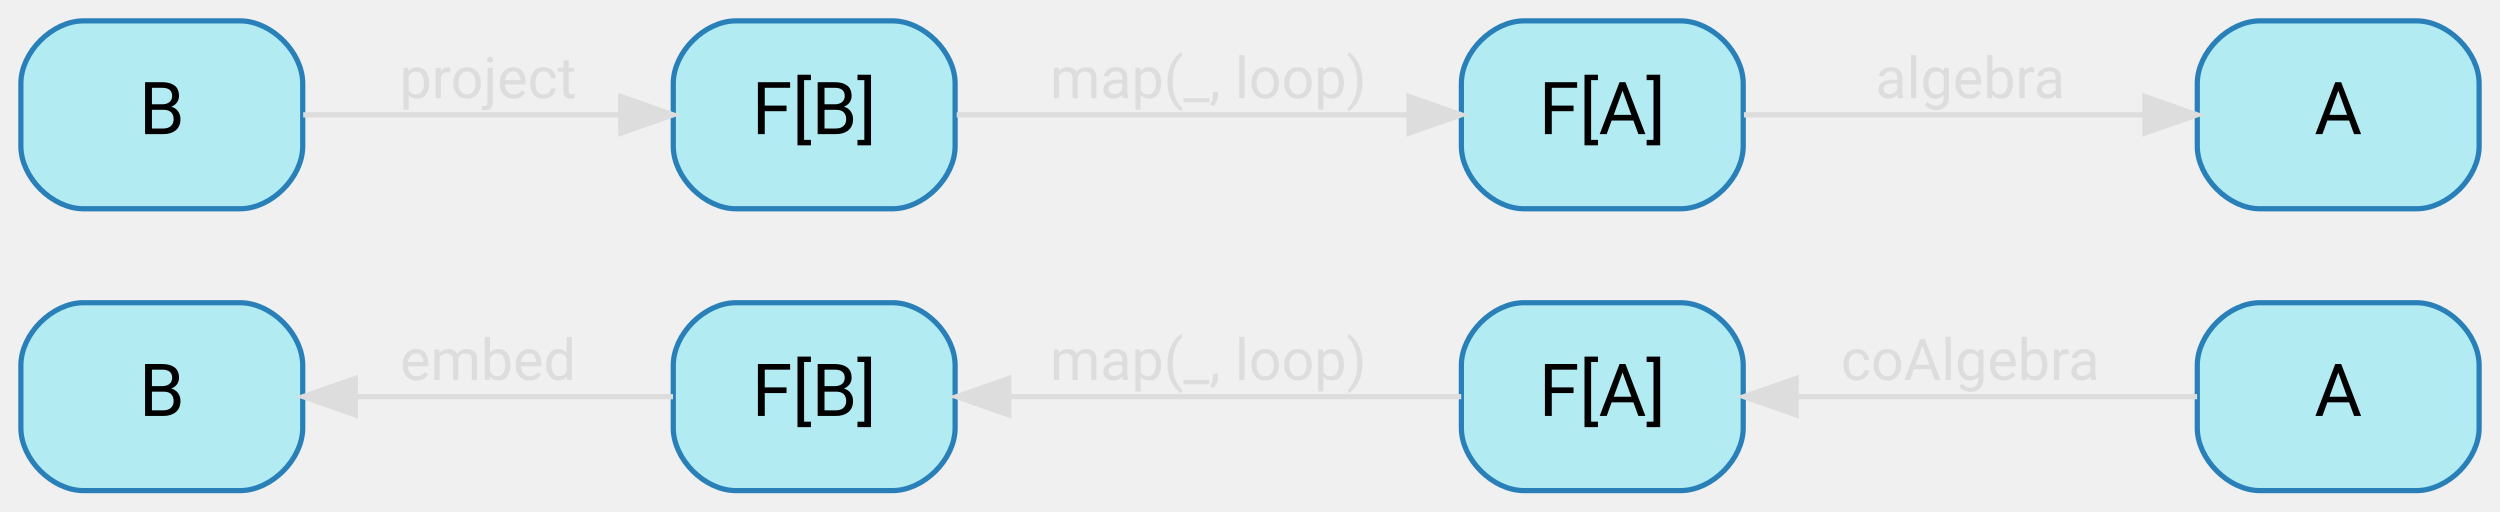
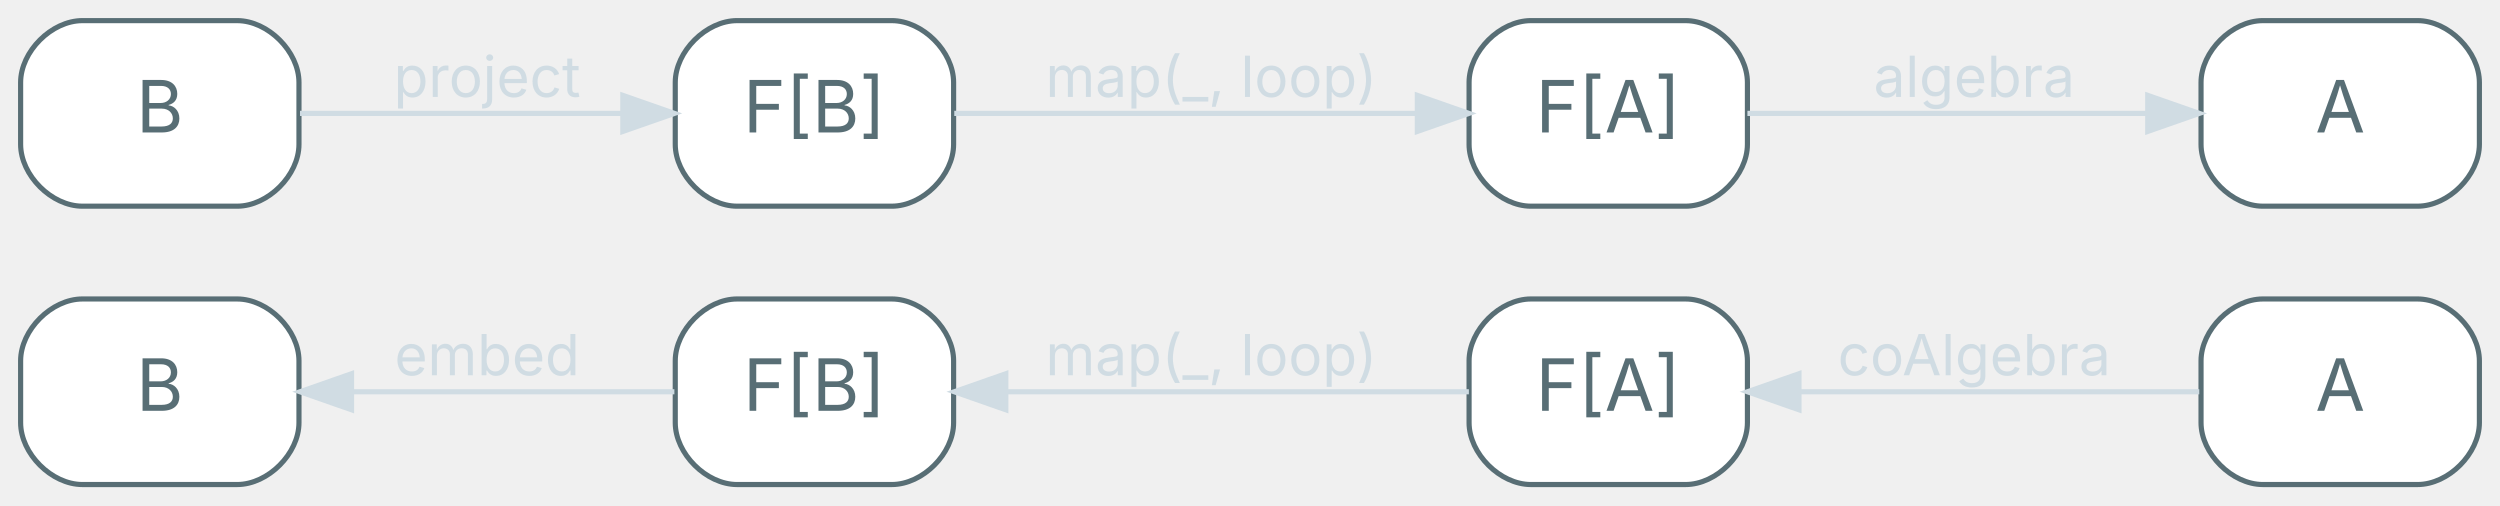
- <svg xmlns="http://www.w3.org/2000/svg" width="479pt" height="98pt" viewBox="0.00 0.00 479.00 98.00">
-   <g id="graph0" class="graph" transform="scale(1 1) rotate(0) translate(4 94)">
+ <svg xmlns="http://www.w3.org/2000/svg" width="485pt" height="98pt" viewBox="0.00 0.00 485.00 98.00">
+   <g id="graph0" class="graph dual" transform="scale(1 1) rotate(0) translate(4 94)">
    <g id="node1" class="node">
-       <path fill="#b2ebf2" stroke="#2980b9" d="M42,-36C42,-36 12,-36 12,-36 6,-36 0,-30 0,-24 0,-24 0,-12 0,-12 0,-6 6,0 12,0 12,0 42,0 42,0 48,0 54,-6 54,-12 54,-12 54,-24 54,-24 54,-30 48,-36 42,-36" />
-       <text text-anchor="middle" x="27" y="-14.3" font-family="Segoe UI,Roboto,Helvetica,Arial,sans-serif" font-size="14.00" fill="#000000">B</text>
+       <path fill="#ffffff" stroke="#586e75" d="M42,-36C42,-36 12,-36 12,-36 6,-36 0,-30 0,-24 0,-24 0,-12 0,-12 0,-6 6,0 12,0 12,0 42,0 42,0 48,0 54,-6 54,-12 54,-12 54,-24 54,-24 54,-30 48,-36 42,-36" />
+       <text text-anchor="middle" x="27" y="-14.3" font-family="Inter,Arial" font-size="14.00" fill="#586e75">B</text>
    </g>
    <g id="node2" class="node">
-       <path fill="#b2ebf2" stroke="#2980b9" d="M42,-90C42,-90 12,-90 12,-90 6,-90 0,-84 0,-78 0,-78 0,-66 0,-66 0,-60 6,-54 12,-54 12,-54 42,-54 42,-54 48,-54 54,-60 54,-66 54,-66 54,-78 54,-78 54,-84 48,-90 42,-90" />
-       <text text-anchor="middle" x="27" y="-68.3" font-family="Segoe UI,Roboto,Helvetica,Arial,sans-serif" font-size="14.00" fill="#000000">B</text>
+       <path fill="#ffffff" stroke="#586e75" d="M42,-90C42,-90 12,-90 12,-90 6,-90 0,-84 0,-78 0,-78 0,-66 0,-66 0,-60 6,-54 12,-54 12,-54 42,-54 42,-54 48,-54 54,-60 54,-66 54,-66 54,-78 54,-78 54,-84 48,-90 42,-90" />
+       <text text-anchor="middle" x="27" y="-68.3" font-family="Inter,Arial" font-size="14.00" fill="#586e75">B</text>
    </g>
    <g id="node4" class="node">
-       <path fill="#b2ebf2" stroke="#2980b9" d="M167,-90C167,-90 137,-90 137,-90 131,-90 125,-84 125,-78 125,-78 125,-66 125,-66 125,-60 131,-54 137,-54 137,-54 167,-54 167,-54 173,-54 179,-60 179,-66 179,-66 179,-78 179,-78 179,-84 173,-90 167,-90" />
-       <text text-anchor="middle" x="152" y="-68.3" font-family="Segoe UI,Roboto,Helvetica,Arial,sans-serif" font-size="14.00" fill="#000000">F[B]</text>
+       <path fill="#ffffff" stroke="#586e75" d="M169,-90C169,-90 139,-90 139,-90 133,-90 127,-84 127,-78 127,-78 127,-66 127,-66 127,-60 133,-54 139,-54 139,-54 169,-54 169,-54 175,-54 181,-60 181,-66 181,-66 181,-78 181,-78 181,-84 175,-90 169,-90" />
+       <text text-anchor="middle" x="154" y="-68.3" font-family="Inter,Arial" font-size="14.00" fill="#586e75">F[B]</text>
    </g>
-     <g id="edge1" class="edge">
-       <path fill="none" stroke="#dddddd" d="M54.09,-72C71.78,-72 95.4,-72 114.9,-72" />
-       <polygon fill="#dddddd" stroke="#dddddd" points="114.95,-75.5 124.95,-72 114.95,-68.5 114.95,-75.5" />
-       <text text-anchor="middle" x="89.5" y="-75.2" font-family="Segoe UI,Roboto,Helvetica,Arial,sans-serif" font-size="11.00" fill="#dddddd">project</text>
+     <g id="edge1" class="edge disabled">
+       <path fill="none" stroke="#d0dce3" d="M54.2,-72C72.37,-72 96.8,-72 116.82,-72" />
+       <polygon fill="#d0dce3" stroke="#d0dce3" points="116.83,-75.5 126.83,-72 116.83,-68.5 116.83,-75.5" />
+       <text text-anchor="middle" x="90.5" y="-75.2" font-family="Inter,Arial" font-size="11.00" fill="#d0dce3">project</text>
    </g>
    <g id="node3" class="node">
-       <path fill="#b2ebf2" stroke="#2980b9" d="M167,-36C167,-36 137,-36 137,-36 131,-36 125,-30 125,-24 125,-24 125,-12 125,-12 125,-6 131,0 137,0 137,0 167,0 167,0 173,0 179,-6 179,-12 179,-12 179,-24 179,-24 179,-30 173,-36 167,-36" />
-       <text text-anchor="middle" x="152" y="-14.3" font-family="Segoe UI,Roboto,Helvetica,Arial,sans-serif" font-size="14.00" fill="#000000">F[B]</text>
+       <path fill="#ffffff" stroke="#586e75" d="M169,-36C169,-36 139,-36 139,-36 133,-36 127,-30 127,-24 127,-24 127,-12 127,-12 127,-6 133,0 139,0 139,0 169,0 169,0 175,0 181,-6 181,-12 181,-12 181,-24 181,-24 181,-30 175,-36 169,-36" />
+       <text text-anchor="middle" x="154" y="-14.3" font-family="Inter,Arial" font-size="14.00" fill="#586e75">F[B]</text>
    </g>
-     <g id="edge6" class="edge">
-       <path fill="none" stroke="#dddddd" d="M124.95,-18C107.27,-18 83.64,-18 64.14,-18" />
-       <polygon fill="#dddddd" stroke="#dddddd" points="64.09,-14.5 54.09,-18 64.09,-21.5 64.09,-14.5" />
-       <text text-anchor="middle" x="89.5" y="-21.2" font-family="Segoe UI,Roboto,Helvetica,Arial,sans-serif" font-size="11.00" fill="#dddddd">embed</text>
+     <g id="edge6" class="edge disabled">
+       <path fill="none" stroke="#d0dce3" d="M126.83,-18C108.67,-18 84.24,-18 64.22,-18" />
+       <polygon fill="#d0dce3" stroke="#d0dce3" points="64.2,-14.5 54.2,-18 64.2,-21.5 64.2,-14.5" />
+       <text text-anchor="middle" x="90.5" y="-21.2" font-family="Inter,Arial" font-size="11.00" fill="#d0dce3">embed</text>
    </g>
    <g id="node6" class="node">
-       <path fill="#b2ebf2" stroke="#2980b9" d="M318,-90C318,-90 288,-90 288,-90 282,-90 276,-84 276,-78 276,-78 276,-66 276,-66 276,-60 282,-54 288,-54 288,-54 318,-54 318,-54 324,-54 330,-60 330,-66 330,-66 330,-78 330,-78 330,-84 324,-90 318,-90" />
-       <text text-anchor="middle" x="303" y="-68.3" font-family="Segoe UI,Roboto,Helvetica,Arial,sans-serif" font-size="14.00" fill="#000000">F[A]</text>
+       <path fill="#ffffff" stroke="#586e75" d="M323,-90C323,-90 293,-90 293,-90 287,-90 281,-84 281,-78 281,-78 281,-66 281,-66 281,-60 287,-54 293,-54 293,-54 323,-54 323,-54 329,-54 335,-60 335,-66 335,-66 335,-78 335,-78 335,-84 329,-90 323,-90" />
+       <text text-anchor="middle" x="308" y="-68.3" font-family="Inter,Arial" font-size="14.00" fill="#586e75">F[A]</text>
    </g>
-     <g id="edge2" class="edge">
-       <path fill="none" stroke="#dddddd" d="M179.3,-72C203.34,-72 239.12,-72 265.85,-72" />
-       <polygon fill="#dddddd" stroke="#dddddd" points="265.97,-75.5 275.97,-72 265.97,-68.5 265.97,-75.5" />
-       <text text-anchor="middle" x="227.5" y="-75.2" font-family="Segoe UI,Roboto,Helvetica,Arial,sans-serif" font-size="11.00" fill="#dddddd">map(_, loop)</text>
+     <g id="edge2" class="edge disabled">
+       <path fill="none" stroke="#d0dce3" d="M181.13,-72C205.89,-72 243.3,-72 270.9,-72" />
+       <polygon fill="#d0dce3" stroke="#d0dce3" points="270.96,-75.5 280.96,-72 270.96,-68.5 270.96,-75.5" />
+       <text text-anchor="middle" x="231" y="-75.2" font-family="Inter,Arial" font-size="11.00" fill="#d0dce3">map(_, loop)</text>
    </g>
    <g id="node5" class="node">
-       <path fill="#b2ebf2" stroke="#2980b9" d="M318,-36C318,-36 288,-36 288,-36 282,-36 276,-30 276,-24 276,-24 276,-12 276,-12 276,-6 282,0 288,0 288,0 318,0 318,0 324,0 330,-6 330,-12 330,-12 330,-24 330,-24 330,-30 324,-36 318,-36" />
-       <text text-anchor="middle" x="303" y="-14.3" font-family="Segoe UI,Roboto,Helvetica,Arial,sans-serif" font-size="14.00" fill="#000000">F[A]</text>
+       <path fill="#ffffff" stroke="#586e75" d="M323,-36C323,-36 293,-36 293,-36 287,-36 281,-30 281,-24 281,-24 281,-12 281,-12 281,-6 287,0 293,0 293,0 323,0 323,0 329,0 335,-6 335,-12 335,-12 335,-24 335,-24 335,-30 329,-36 323,-36" />
+       <text text-anchor="middle" x="308" y="-14.3" font-family="Inter,Arial" font-size="14.00" fill="#586e75">F[A]</text>
    </g>
-     <g id="edge5" class="edge">
-       <path fill="none" stroke="#dddddd" d="M275.97,-18C252.01,-18 216.24,-18 189.44,-18" />
-       <polygon fill="#dddddd" stroke="#dddddd" points="189.3,-14.5 179.3,-18 189.3,-21.5 189.3,-14.5" />
-       <text text-anchor="middle" x="227.5" y="-21.2" font-family="Segoe UI,Roboto,Helvetica,Arial,sans-serif" font-size="11.00" fill="#dddddd">map(_, loop)</text>
+     <g id="edge5" class="edge disabled">
+       <path fill="none" stroke="#d0dce3" d="M280.96,-18C256.22,-18 218.82,-18 191.19,-18" />
+       <polygon fill="#d0dce3" stroke="#d0dce3" points="191.13,-14.5 181.13,-18 191.13,-21.5 191.13,-14.5" />
+       <text text-anchor="middle" x="231" y="-21.2" font-family="Inter,Arial" font-size="11.00" fill="#d0dce3">map(_, loop)</text>
    </g>
    <g id="node8" class="node">
-       <path fill="#b2ebf2" stroke="#2980b9" d="M459,-90C459,-90 429,-90 429,-90 423,-90 417,-84 417,-78 417,-78 417,-66 417,-66 417,-60 423,-54 429,-54 429,-54 459,-54 459,-54 465,-54 471,-60 471,-66 471,-66 471,-78 471,-78 471,-84 465,-90 459,-90" />
-       <text text-anchor="middle" x="444" y="-68.3" font-family="Segoe UI,Roboto,Helvetica,Arial,sans-serif" font-size="14.00" fill="#000000">A</text>
+       <path fill="#ffffff" stroke="#586e75" d="M465,-90C465,-90 435,-90 435,-90 429,-90 423,-84 423,-78 423,-78 423,-66 423,-66 423,-60 429,-54 435,-54 435,-54 465,-54 465,-54 471,-54 477,-60 477,-66 477,-66 477,-78 477,-78 477,-84 471,-90 465,-90" />
+       <text text-anchor="middle" x="450" y="-68.3" font-family="Inter,Arial" font-size="14.00" fill="#586e75">A</text>
    </g>
-     <g id="edge3" class="edge">
-       <path fill="none" stroke="#dddddd" d="M330.14,-72C351.79,-72 382.78,-72 406.81,-72" />
-       <polygon fill="#dddddd" stroke="#dddddd" points="406.97,-75.5 416.97,-72 406.97,-68.5 406.97,-75.5" />
-       <text text-anchor="middle" x="373.5" y="-75.2" font-family="Segoe UI,Roboto,Helvetica,Arial,sans-serif" font-size="11.00" fill="#dddddd">algebra</text>
+     <g id="edge3" class="edge disabled">
+       <path fill="none" stroke="#d0dce3" d="M335,-72C356.77,-72 388.08,-72 412.38,-72" />
+       <polygon fill="#d0dce3" stroke="#d0dce3" points="412.66,-75.5 422.66,-72 412.66,-68.5 412.66,-75.5" />
+       <text text-anchor="middle" x="379" y="-75.2" font-family="Inter,Arial" font-size="11.00" fill="#d0dce3">algebra</text>
    </g>
    <g id="node7" class="node">
-       <path fill="#b2ebf2" stroke="#2980b9" d="M459,-36C459,-36 429,-36 429,-36 423,-36 417,-30 417,-24 417,-24 417,-12 417,-12 417,-6 423,0 429,0 429,0 459,0 459,0 465,0 471,-6 471,-12 471,-12 471,-24 471,-24 471,-30 465,-36 459,-36" />
-       <text text-anchor="middle" x="444" y="-14.3" font-family="Segoe UI,Roboto,Helvetica,Arial,sans-serif" font-size="14.00" fill="#000000">A</text>
+       <path fill="#ffffff" stroke="#586e75" d="M465,-36C465,-36 435,-36 435,-36 429,-36 423,-30 423,-24 423,-24 423,-12 423,-12 423,-6 429,0 435,0 435,0 465,0 465,0 471,0 477,-6 477,-12 477,-12 477,-24 477,-24 477,-30 471,-36 465,-36" />
+       <text text-anchor="middle" x="450" y="-14.3" font-family="Inter,Arial" font-size="14.00" fill="#586e75">A</text>
    </g>
-     <g id="edge4" class="edge">
-       <path fill="none" stroke="#dddddd" d="M416.97,-18C395.36,-18 364.37,-18 340.32,-18" />
-       <polygon fill="#dddddd" stroke="#dddddd" points="340.14,-14.5 330.14,-18 340.14,-21.5 340.14,-14.5" />
-       <text text-anchor="middle" x="373.5" y="-21.2" font-family="Segoe UI,Roboto,Helvetica,Arial,sans-serif" font-size="11.00" fill="#dddddd">coAlgebra</text>
+     <g id="edge4" class="edge disabled">
+       <path fill="none" stroke="#d0dce3" d="M422.66,-18C400.79,-18 369.47,-18 345.24,-18" />
+       <polygon fill="#d0dce3" stroke="#d0dce3" points="345,-14.5 335,-18 345,-21.5 345,-14.5" />
+       <text text-anchor="middle" x="379" y="-21.2" font-family="Inter,Arial" font-size="11.00" fill="#d0dce3">coAlgebra</text>
    </g>
  </g>
</svg>
